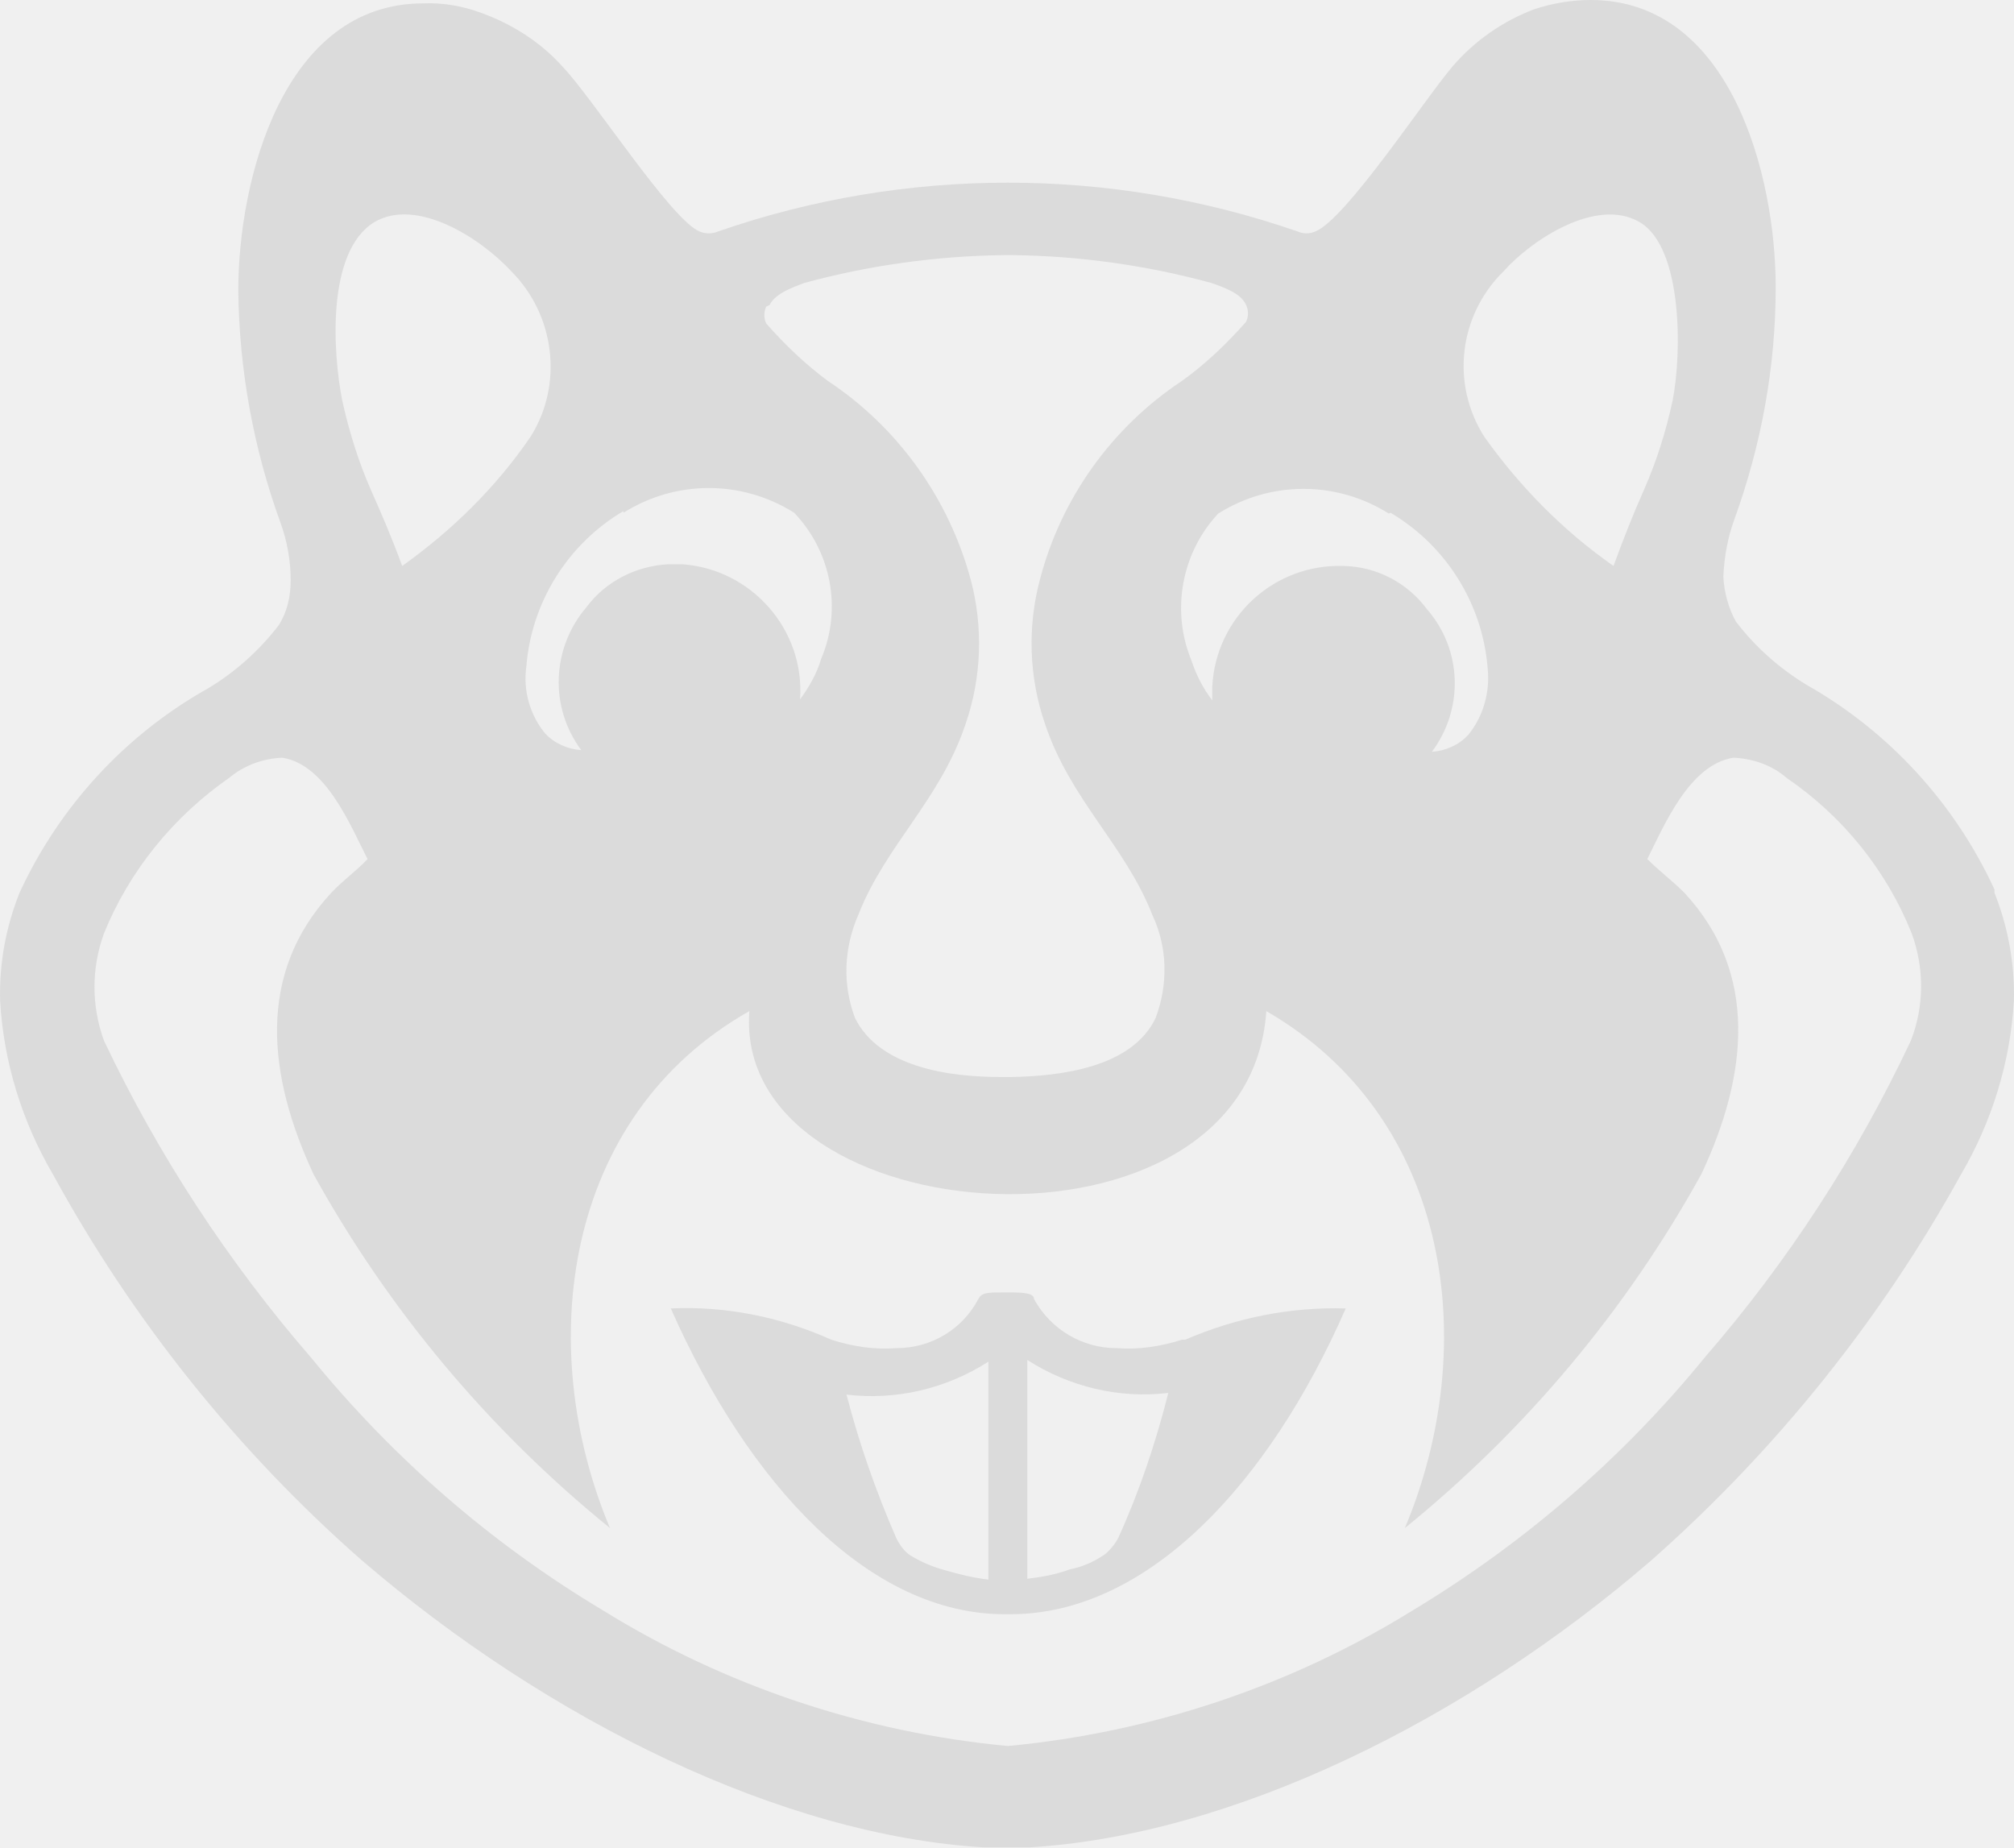
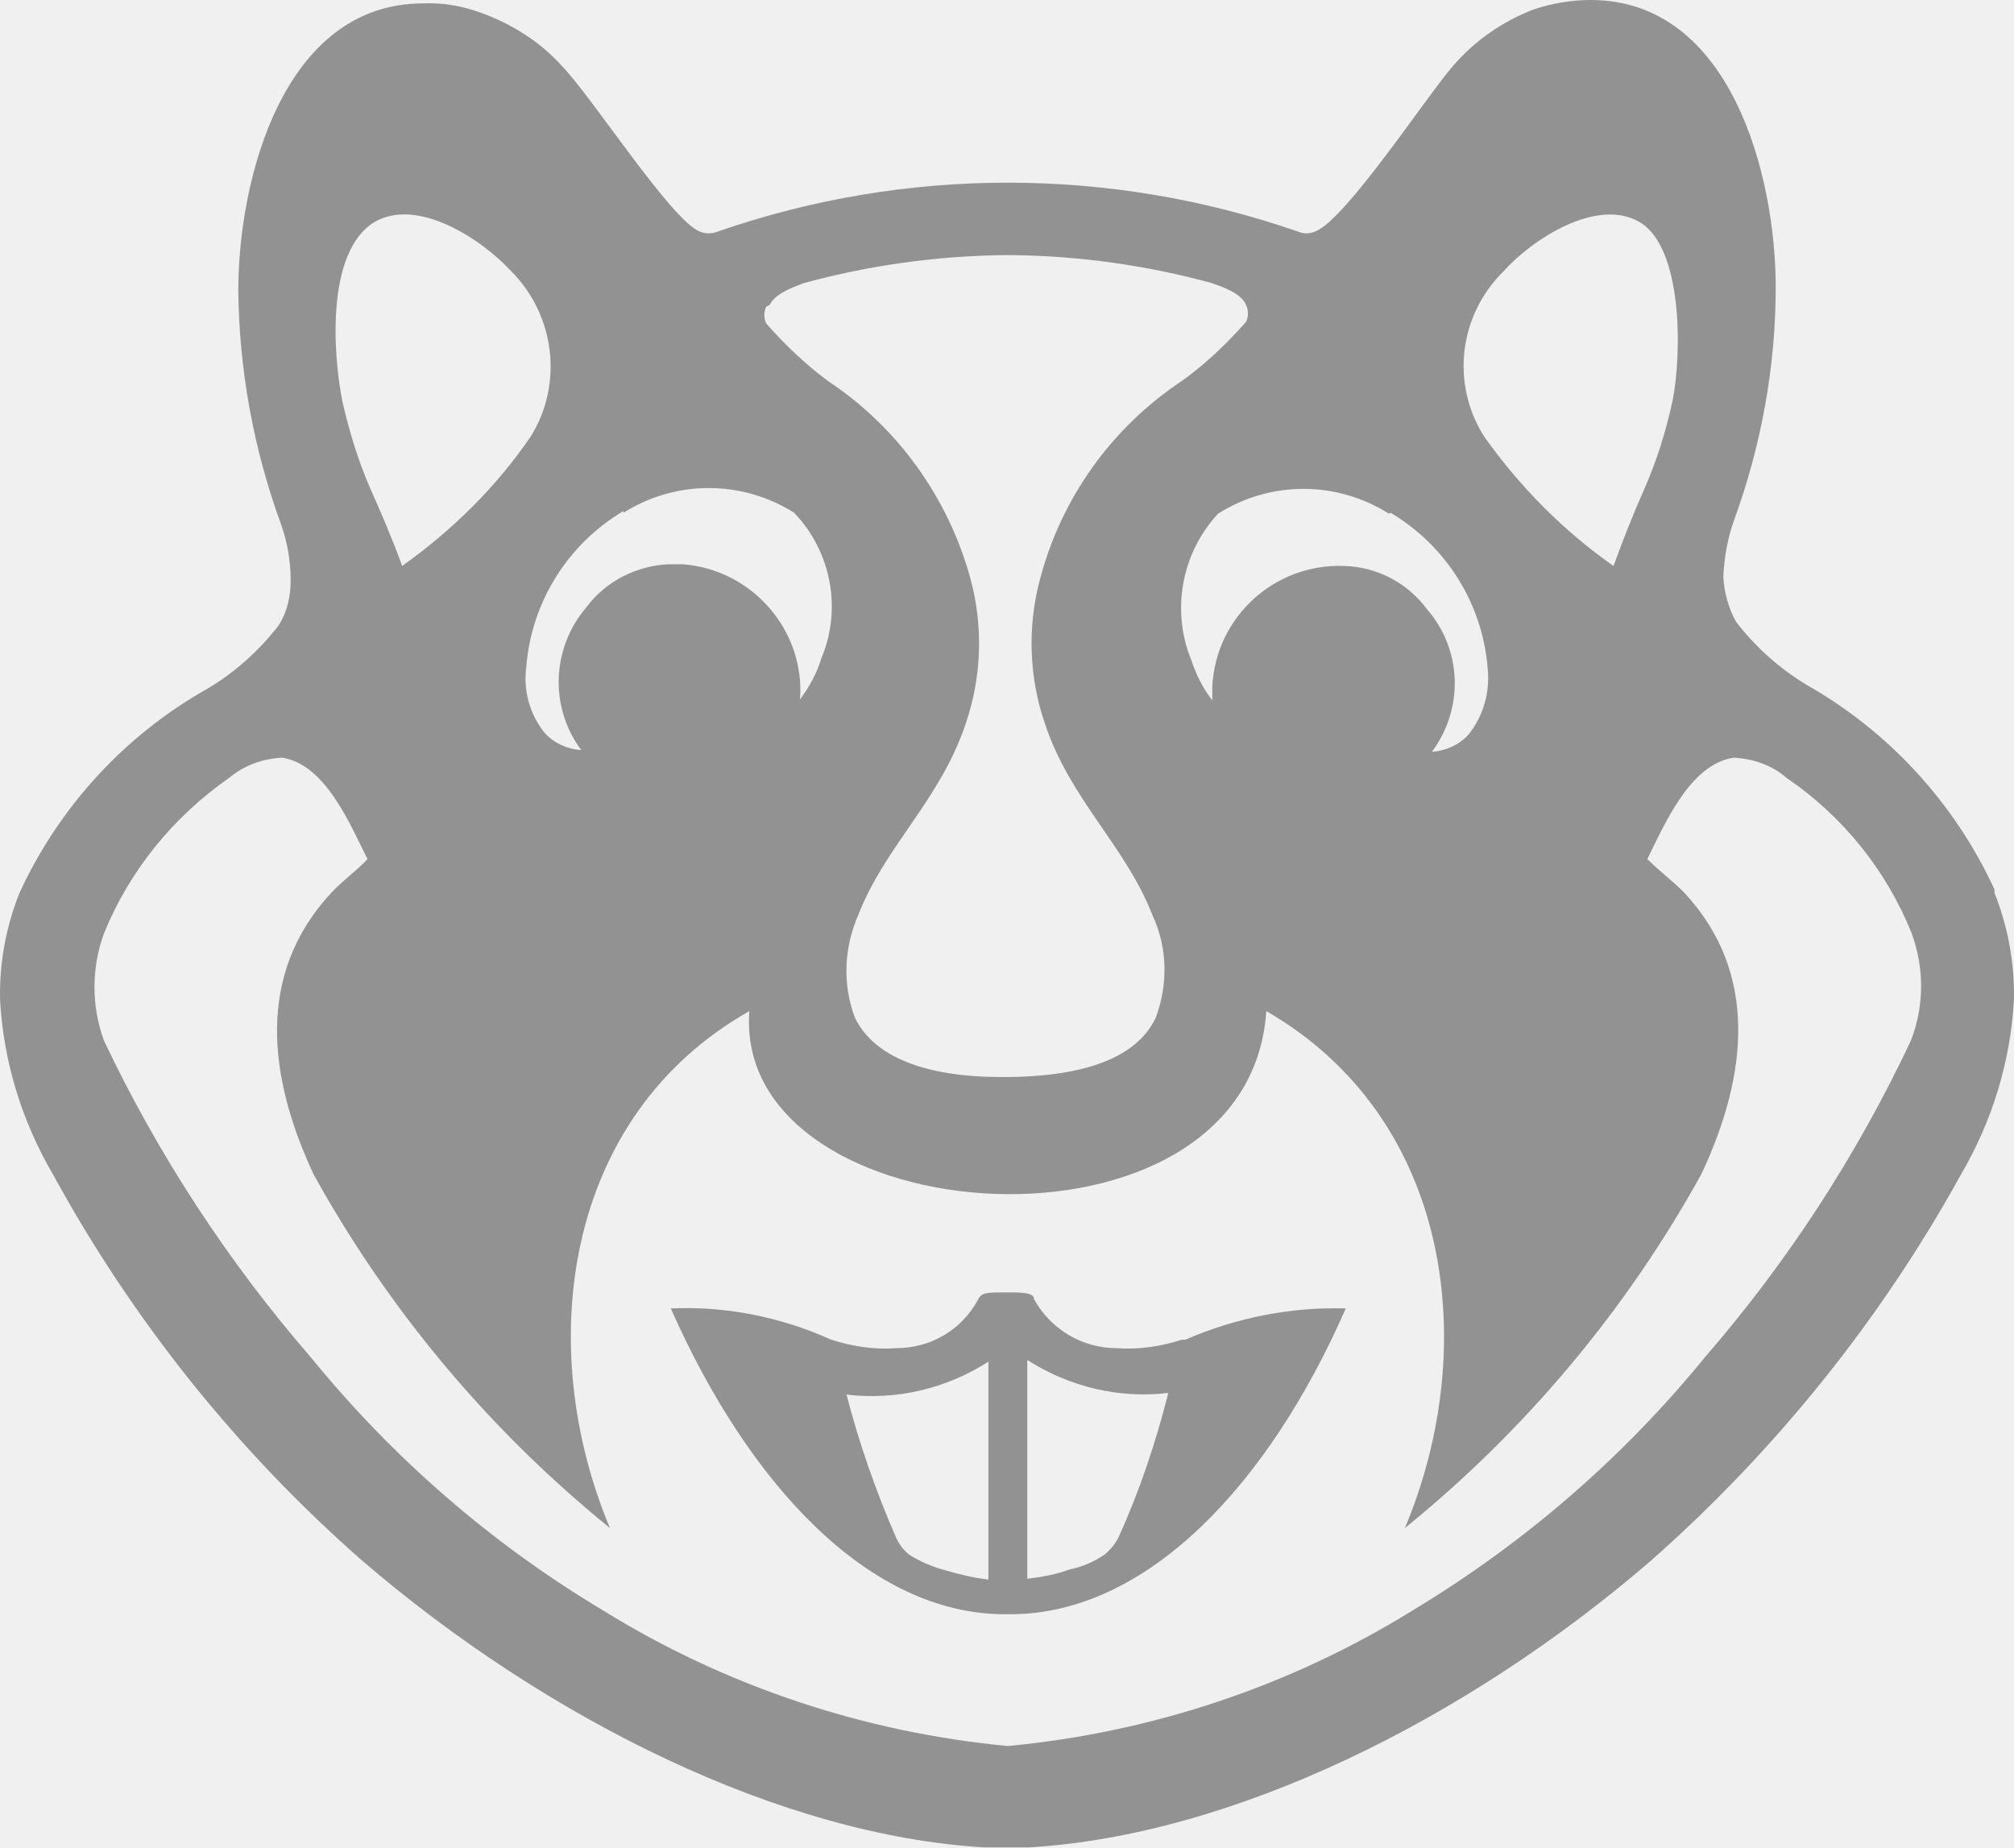
<svg xmlns="http://www.w3.org/2000/svg" version="1.1" id="Layer_1" x="0px" y="0px" style="enable-background:new 0 0 1000 1000;" xml:space="preserve" viewBox="380.79 390.7 238.42 218.7">
  <style type="text/css">
	.st0{fill:#E14549;}
- 	.st1{fill:#dbdbdb;}
- 	.st2{fill:#4D4D4F;}
- 	.st3{fill-rule:evenodd;clip-rule:evenodd;fill:#dbdbdb;}
+ 	.st1{fill:#939292;}
+ 	.st2{fill:#4d4d4f;}
+ 	.st3{fill-rule:evenodd;clip-rule:evenodd;fill:#939292;}
	.st4{fill-rule:evenodd;clip-rule:evenodd;fill:#E14549;}
- 	.st5{fill-rule:evenodd;clip-rule:evenodd;fill:#4D4D4F;}
+ 	.st5{fill-rule:evenodd;clip-rule:evenodd;fill:#4d4d4f;}
	.st6{fill-rule:evenodd;clip-rule:evenodd;fill:#FFFFFF;}
</style>
  <g>
    <g>
      <path class="st3" d="M607,513.9c-6.4,13.6-14.6,26.2-24.4,37.5c-9.7,11.9-21.4,22-34.5,29.9c-14.5,9-31,14.5-48,16.1    c-17-1.6-33.5-7.1-48-16.1c-13.2-7.9-24.8-18-34.5-29.9c-9.8-11.3-18.1-24-24.5-37.5c-1.5-4.1-1.5-8.6,0-12.7    c3-7.4,8.2-13.8,14.8-18.4c1.8-1.5,4-2.3,6.3-2.4c5.2,0.8,8.1,8.1,10.1,12c-1.3,1.4-2.9,2.5-4.3,4c-8.9,9.6-7.5,21.7-2.1,33.3    c8.9,16.1,20.8,30.3,35.1,41.9c-9-21.4-5.6-48.7,16.5-61.2c-2,26.6,59.1,31.1,61.2,0c22,12.7,25.4,39.8,16.4,61.2    c14.3-11.6,26.2-25.8,35.1-41.9c5.5-11.7,6.8-23.8-2-33.3c-1.5-1.5-3-2.6-4.4-4c2-4,5-11.2,10.2-12c2.3,0.1,4.6,0.9,6.3,2.4    c6.6,4.5,11.8,10.9,14.8,18.4C608.6,505.3,608.6,509.8,607,513.9 M425.1,417c5.1-3,12.7,2,16.2,5.8c5.2,5.2,6.2,13.4,2.3,19.6    c-4.1,6-9.3,11.1-15.2,15.3c-1.2-3.3-2.5-6.3-3.7-9c-1.5-3.4-2.6-7-3.4-10.6C420.2,432.5,419.4,420.5,425.1,417 M454.6,451.4    c6.2-3.9,14-3.9,20.2,0c4.4,4.6,5.7,11.4,3.2,17.3c-0.5,1.7-1.4,3.3-2.5,4.8c0.6-8.2-5.7-15.4-13.9-16c-0.6,0-1.1,0-1.7,0    c-3.8,0.2-7.4,2-9.7,5.1c-4.1,4.8-4.4,11.8-0.6,16.9c-1.6-0.1-3.2-0.8-4.3-2c-1.8-2.2-2.6-5.1-2.2-7.9c0.6-7.6,4.9-14.5,11.5-18.4     M471.9,426.8c0.7-1.4,2.8-2.1,4.1-2.6c7.7-2.1,15.7-3.2,23.7-3.3h0.9c8,0.1,15.9,1.2,23.6,3.3c1.4,0.5,3.5,1.2,4.1,2.6    c0.3,0.6,0.3,1.4,0,2c-2.3,2.6-4.8,5-7.6,7c-8.3,5.5-14.3,13.9-16.8,23.5c-1.5,5.6-1.3,11.6,0.6,17.1c3,9,9.5,14.4,12.7,22.6    c1.8,3.8,1.9,8.2,0.4,12.2c-2.8,5.9-11.3,6.9-17.1,7h-1.3c-5.9,0-14.3-1.1-17.2-7c-1.5-4-1.3-8.3,0.4-12.2    c3.2-8.2,9.7-13.6,12.7-22.6c1.9-5.5,2.1-11.5,0.6-17.1c-2.6-9.6-8.6-18-16.9-23.5c-2.7-2-5.1-4.3-7.3-6.8c-0.3-0.6-0.3-1.4,0-2     M545.4,451.4c6.6,3.9,10.9,10.8,11.5,18.4c0.3,2.8-0.5,5.7-2.3,7.9c-1.1,1.2-2.7,1.9-4.3,2c3.8-5.1,3.6-12.1-0.6-16.9    c-2.3-3.1-5.9-5-9.8-5.1c-8.3-0.3-15.2,6.1-15.6,14.3c0,0.5,0,1.1,0,1.6c-1.1-1.4-1.9-3-2.5-4.8c-2.4-5.9-1.1-12.7,3.2-17.3    c6.2-3.9,14-3.9,20.2,0 M558.8,422.8c3.3-3.7,11-8.8,16.1-5.8c5.1,3,5,15.5,3.9,21.1c-0.8,3.7-1.9,7.2-3.4,10.6    c-1.2,2.7-2.4,5.7-3.6,9c-6-4.2-11.1-9.4-15.3-15.3C552.5,436.1,553.5,428,558.8,422.8 M616.9,496c-4.7-10.2-12.5-18.7-22.2-24.2    c-3.3-2-6.1-4.5-8.4-7.5c-0.9-1.6-1.4-3.5-1.5-5.3c0.1-2.3,0.5-4.6,1.3-6.8c3.2-8.8,4.9-18.1,4.9-27.5c0-13.2-5.3-34-21.9-34    c-2.3,0-4.6,0.4-6.7,1.1c-3.7,1.4-7,3.7-9.6,6.7c-3.2,3.7-12.7,18.2-16.3,19.6c-0.7,0.3-1.4,0.3-2.1,0c-22.2-7.7-46.4-7.7-68.6,0    c-0.7,0.3-1.5,0.3-2.2,0c-3.4-1.4-12.7-15.9-16.3-19.6c-2.6-2.9-6-5-9.6-6.3c-2.2-0.8-4.5-1.2-6.8-1.1c-16.6,0-21.9,20.9-21.9,34    c0.1,9.4,1.8,18.7,5,27.5c0.8,2.2,1.2,4.5,1.2,6.8c0,1.9-0.4,3.7-1.4,5.3c-2.3,3-5.2,5.6-8.4,7.5c-9.8,5.5-17.6,14-22.3,24.2    c-1.6,4-2.4,8.3-2.3,12.7c0.4,7.3,2.6,14.4,6.3,20.7c9.4,17.2,21.8,32.7,36.5,45.6c22.1,19,49.8,32.6,73.7,34h2.7h2.6    c24-1.4,51.7-15,73.7-34c14.7-13,27.1-28.4,36.6-45.6c3.7-6.3,5.9-13.4,6.3-20.7c0.1-4.3-0.7-8.7-2.3-12.7" fill="#000000" />
      <path class="st3" d="M513.2,572.7c-0.4,0.8-1,1.5-1.6,2c-1.3,0.9-2.7,1.5-4.2,1.8c-1.6,0.6-3.3,0.9-5,1.1v-25.9    c5,3.2,10.9,4.6,16.7,3.9C517.6,561.5,515.7,567.2,513.2,572.7z M497.8,577.7c-1.7-0.2-3.4-0.6-5.1-1.1c-1.5-0.4-2.9-1-4.2-1.8    c-0.7-0.5-1.2-1.2-1.6-2c-2.4-5.5-4.4-11.2-5.9-17c5.9,0.7,11.8-0.7,16.8-3.9V577.7z M520.7,549.3c-2.5,0.8-5.1,1.2-7.7,1    c-4.1,0-7.8-2.2-9.8-5.8c0-0.7-1.1-0.8-3-0.8h-0.5c-2,0-2.7,0-3.1,0.8c-1.9,3.6-5.6,5.8-9.7,5.8c-2.6,0.2-5.2-0.2-7.7-1    c-6-2.7-12.5-4-19-3.7c9.2,20.8,23.5,36.3,39.7,36.2h0.5c16.2,0,30.6-15.4,39.7-36.2c-6.5-0.2-13,1.1-19,3.7H520.7z" fill="#000000" />
    </g>
  </g>
</svg>
